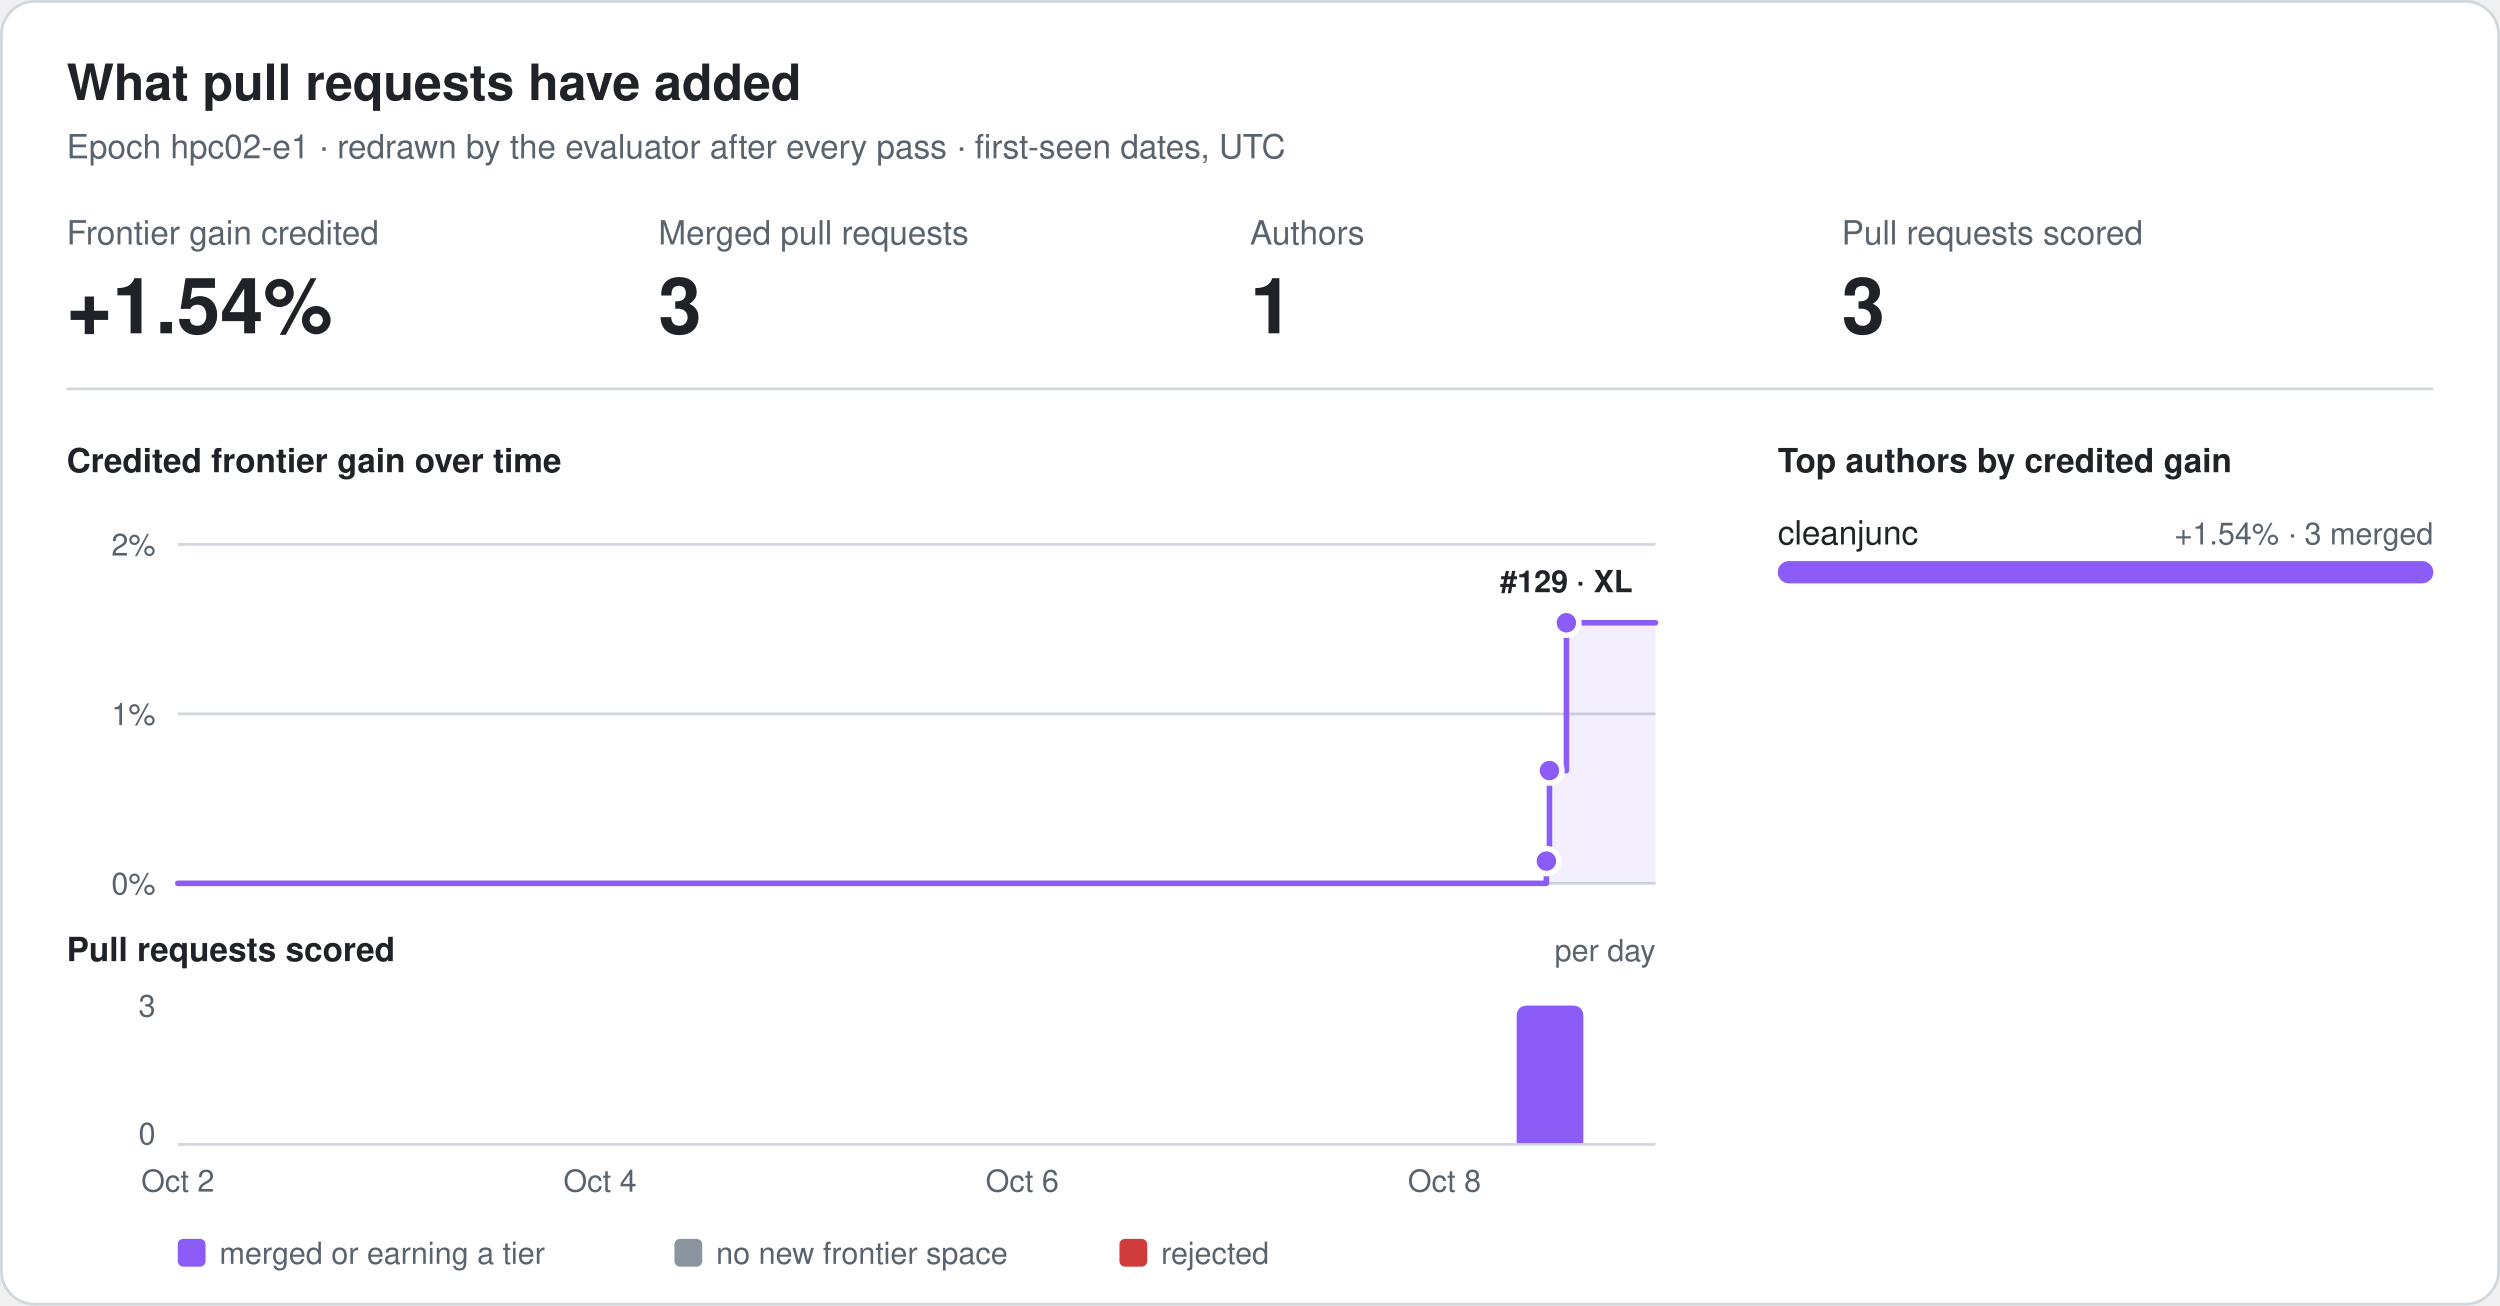
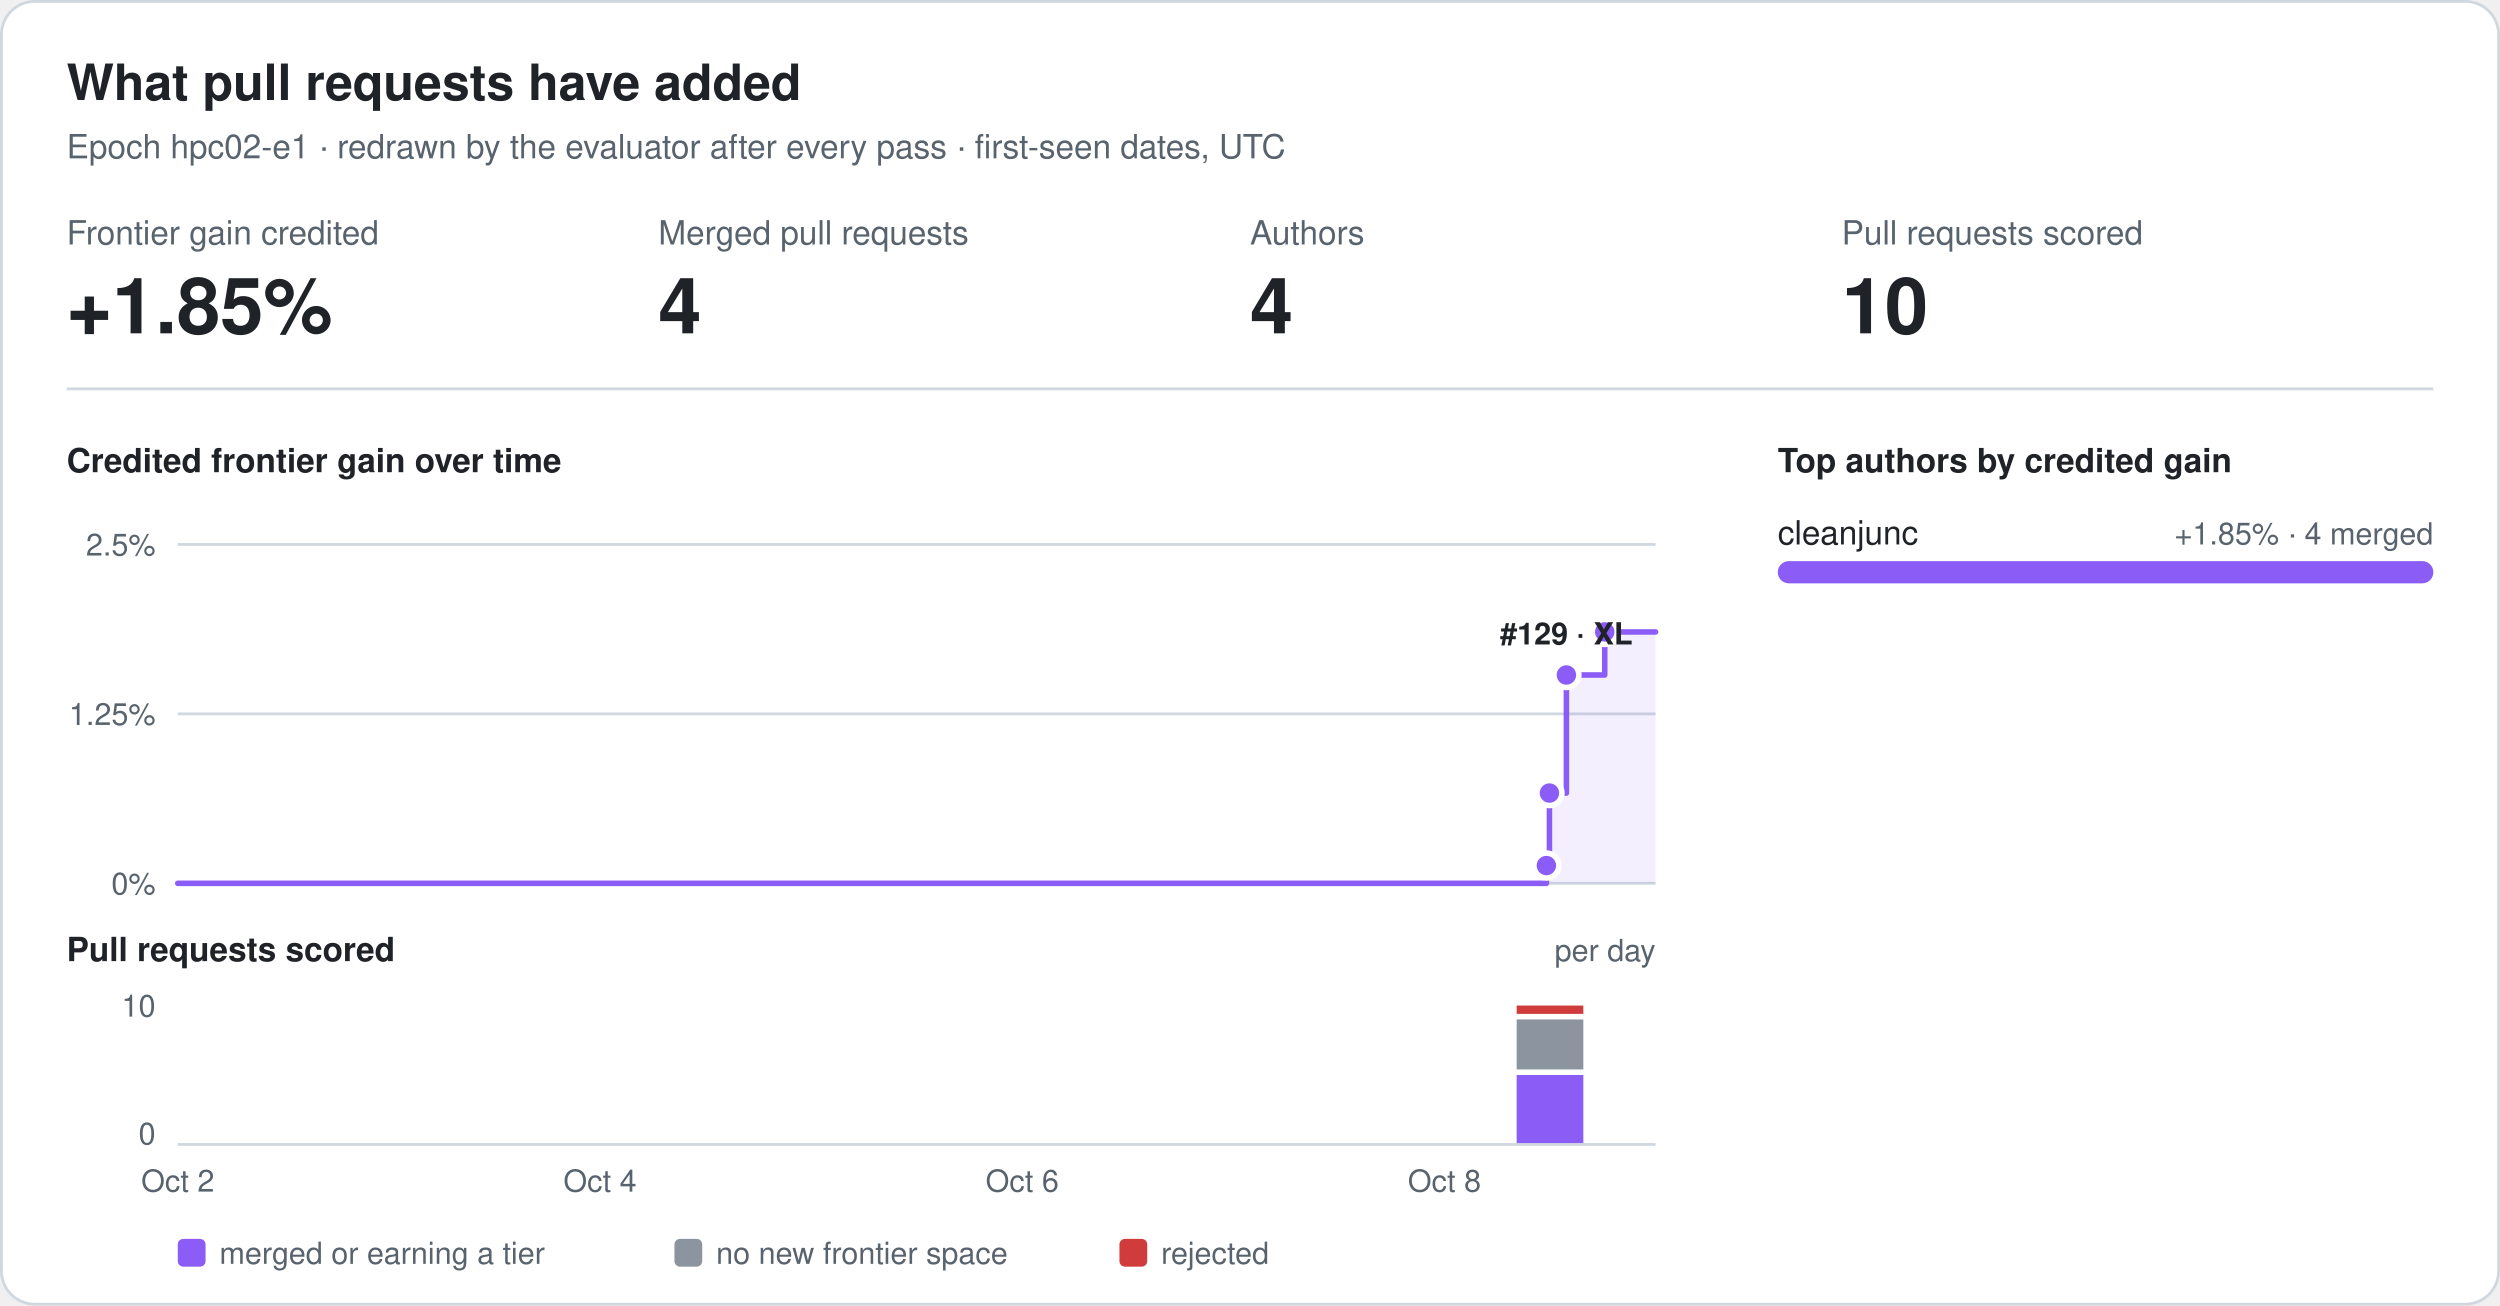
- <svg xmlns="http://www.w3.org/2000/svg" width="900" height="470" viewBox="0 0 900 470" font-family="-apple-system,BlinkMacSystemFont,'Segoe UI',Helvetica,Arial,sans-serif" role="img" aria-label="Frontier gain credited to merged pull requests: +1.54% from 3 merges, 3 pull requests scored">
+ <svg xmlns="http://www.w3.org/2000/svg" width="900" height="470" viewBox="0 0 900 470" font-family="-apple-system,BlinkMacSystemFont,'Segoe UI',Helvetica,Arial,sans-serif" role="img" aria-label="Frontier gain credited to merged pull requests: +1.85% from 4 merges, 10 pull requests scored">
  <style>
.bg{fill:#ffffff;stroke:#d0d7de}.t{fill:#1f2328}.m{fill:#59636e}.rule{stroke:#d0d7de}.ring{stroke:#ffffff}
.acc{fill:#8b5cf6}.accl{stroke:#8b5cf6}.wash{fill:#8b5cf6;fill-opacity:.1}.gry{fill:#8c959f}.rej{fill:#d03b3b}.track{fill:#eaeef2}.tk{stroke:#1f2328}
@media (prefers-color-scheme: dark){
.bg{fill:#0d1117;stroke:#30363d}.t{fill:#e6edf3}.m{fill:#9198a1}.rule{stroke:#30363d}.ring{stroke:#0d1117}
.acc{fill:#9a75f8}.accl{stroke:#9a75f8}.wash{fill:#9a75f8;fill-opacity:.14}.gry{fill:#9198a1}.rej{fill:#e5534b}.track{fill:#21262d}.tk{stroke:#e6edf3}}
</style>
  <rect class="bg" x="0.5" y="0.5" width="899" height="469" rx="12" />
  <text x="24.0" y="36.0" class="t" font-size="18" font-weight="600" text-anchor="start">What pull requests have added</text>
  <text x="24.0" y="57.0" class="m" font-size="12" font-weight="400" text-anchor="start">Epoch hpc02-e1 · redrawn by the evaluator after every pass · first-seen dates, UTC</text>
  <text x="24.0" y="88.0" class="m" font-size="12" font-weight="400" text-anchor="start">Frontier gain credited</text>
-   <text x="24.0" y="120.0" class="t" font-size="28" font-weight="600" text-anchor="start">+1.54%</text>
+   <text x="24.0" y="120.0" class="t" font-size="28" font-weight="600" text-anchor="start">+1.85%</text>
  <text x="237.0" y="88.0" class="m" font-size="12" font-weight="400" text-anchor="start">Merged pull requests</text>
-   <text x="237.0" y="120.0" class="t" font-size="28" font-weight="600" text-anchor="start">3</text>
+   <text x="237.0" y="120.0" class="t" font-size="28" font-weight="600" text-anchor="start">4</text>
  <text x="450.0" y="88.0" class="m" font-size="12" font-weight="400" text-anchor="start">Authors</text>
-   <text x="450.0" y="120.0" class="t" font-size="28" font-weight="600" text-anchor="start">1</text>
+   <text x="450.0" y="120.0" class="t" font-size="28" font-weight="600" text-anchor="start">4</text>
  <text x="663.0" y="88.0" class="m" font-size="12" font-weight="400" text-anchor="start">Pull requests scored</text>
-   <text x="663.0" y="120.0" class="t" font-size="28" font-weight="600" text-anchor="start">3</text>
+   <text x="663.0" y="120.0" class="t" font-size="28" font-weight="600" text-anchor="start">10</text>
  <line class="rule" x1="24" x2="876" y1="140" y2="140" stroke-width="1" />
  <text x="24.0" y="170.0" class="t" font-size="12" font-weight="600" text-anchor="start">Credited frontier gain over time</text>
  <text x="24.0" y="346.0" class="t" font-size="12" font-weight="600" text-anchor="start">Pull requests scored</text>
  <line class="rule" x1="64" x2="596" y1="318.0" y2="318.0" stroke-width="1" />
  <text x="56.0" y="322.0" class="m" font-size="11" font-weight="400" text-anchor="end">0%</text>
  <line class="rule" x1="64" x2="596" y1="257.0" y2="257.0" stroke-width="1" />
-   <text x="56.0" y="261.0" class="m" font-size="11" font-weight="400" text-anchor="end">1%</text>
+   <text x="56.0" y="261.0" class="m" font-size="11" font-weight="400" text-anchor="end">1.25%</text>
  <line class="rule" x1="64" x2="596" y1="196.0" y2="196.0" stroke-width="1" />
-   <text x="56.0" y="200.0" class="m" font-size="11" font-weight="400" text-anchor="end">2%</text>
-   <polygon class="wash" points="64.0,318.0 556.7,318.0 556.7,310.0 557.8,310.0 557.8,277.4 563.9,277.4 563.9,224.2 596.0,224.2 596.0,318.0" />
-   <polyline class="accl" points="64.0,318.0 556.7,318.0 556.7,310.0 557.8,310.0 557.8,277.4 563.9,277.4 563.9,224.2 596.0,224.2" fill="none" stroke-width="2" stroke-linejoin="round" stroke-linecap="round" />
-   <circle class="acc ring" cx="556.7" cy="310.0" r="4.5" stroke-width="2" />
-   <circle class="acc ring" cx="557.8" cy="277.4" r="4.5" stroke-width="2" />
-   <circle class="acc ring" cx="563.9" cy="224.2" r="4.5" stroke-width="2" />
-   <text x="563.9" y="213.2" class="t" font-size="11" font-weight="600" text-anchor="middle">#129 · XL</text>
-   <path class="acc" d="M546.0,412.0V366.0Q546.0,362.0 550.0,362.0H566.0Q570.0,362.0 570.0,366.0V412.0Z" />
+   <text x="56.0" y="200.0" class="m" font-size="11" font-weight="400" text-anchor="end">2.5%</text>
+   <polygon class="wash" points="64.0,318.0 556.7,318.0 556.7,311.6 557.8,311.6 557.8,285.5 563.9,285.5 563.9,243.0 577.7,243.0 577.7,227.5 596.0,227.5 596.0,318.0" />
+   <polyline class="accl" points="64.0,318.0 556.7,318.0 556.7,311.6 557.8,311.6 557.8,285.5 563.9,285.5 563.9,243.0 577.7,243.0 577.7,227.5 596.0,227.5" fill="none" stroke-width="2" stroke-linejoin="round" stroke-linecap="round" />
+   <circle class="acc ring" cx="556.7" cy="311.6" r="4.5" stroke-width="2" />
+   <circle class="acc ring" cx="557.8" cy="285.5" r="4.5" stroke-width="2" />
+   <circle class="acc ring" cx="563.9" cy="243.0" r="4.5" stroke-width="2" />
+   <circle class="acc ring" cx="577.7" cy="227.5" r="4.5" stroke-width="2" />
+   <text x="563.9" y="232.0" class="t" font-size="11" font-weight="600" text-anchor="middle">#129 · XL</text>
+   <rect class="acc" x="546.0" y="387.0" width="24.0" height="25.0" />
+   <rect class="gry" x="546.0" y="367.0" width="24.0" height="18.0" />
+   <rect class="rej" x="546.0" y="362.0" width="24.0" height="3.0" />
  <line class="rule" x1="64" x2="596" y1="412" y2="412" stroke-width="1" />
-   <text x="56.0" y="366.0" class="m" font-size="11" font-weight="400" text-anchor="end">3</text>
+   <text x="56.0" y="366.0" class="m" font-size="11" font-weight="400" text-anchor="end">10</text>
  <text x="56.0" y="412.0" class="m" font-size="11" font-weight="400" text-anchor="end">0</text>
  <text x="596.0" y="346.0" class="m" font-size="11" font-weight="400" text-anchor="end">per day</text>
  <text x="64.0" y="429.0" class="m" font-size="11" font-weight="400" text-anchor="middle">Oct 2</text>
  <text x="216.0" y="429.0" class="m" font-size="11" font-weight="400" text-anchor="middle">Oct 4</text>
  <text x="368.0" y="429.0" class="m" font-size="11" font-weight="400" text-anchor="middle">Oct 6</text>
  <text x="520.0" y="429.0" class="m" font-size="11" font-weight="400" text-anchor="middle">Oct 8</text>
  <rect class="acc" x="64" y="446" width="10" height="10" rx="2" />
  <text x="79.0" y="455.0" class="m" font-size="11" font-weight="400" text-anchor="start">merged or earning a tier</text>
  <rect class="gry" x="242.8" y="446" width="10" height="10" rx="2" />
  <text x="257.8" y="455.0" class="m" font-size="11" font-weight="400" text-anchor="start">no new frontier space</text>
  <rect class="rej" x="403.0" y="446" width="10" height="10" rx="2" />
  <text x="418.0" y="455.0" class="m" font-size="11" font-weight="400" text-anchor="start">rejected</text>
  <text x="640.0" y="170.0" class="t" font-size="12" font-weight="600" text-anchor="start">Top authors by credited gain</text>
  <text x="640.0" y="196.0" class="t" font-size="12" font-weight="400" text-anchor="start">cleanjunc</text>
-   <text x="876.0" y="196.0" class="m" font-size="11" font-weight="400" text-anchor="end">+1.54% · 3 merged</text>
+   <text x="876.0" y="196.0" class="m" font-size="11" font-weight="400" text-anchor="end">+1.85% · 4 merged</text>
  <rect class="track" x="640" y="202" width="236" height="8" rx="4" />
  <rect class="acc" x="640" y="202" width="236.0" height="8" rx="4" />
</svg>
